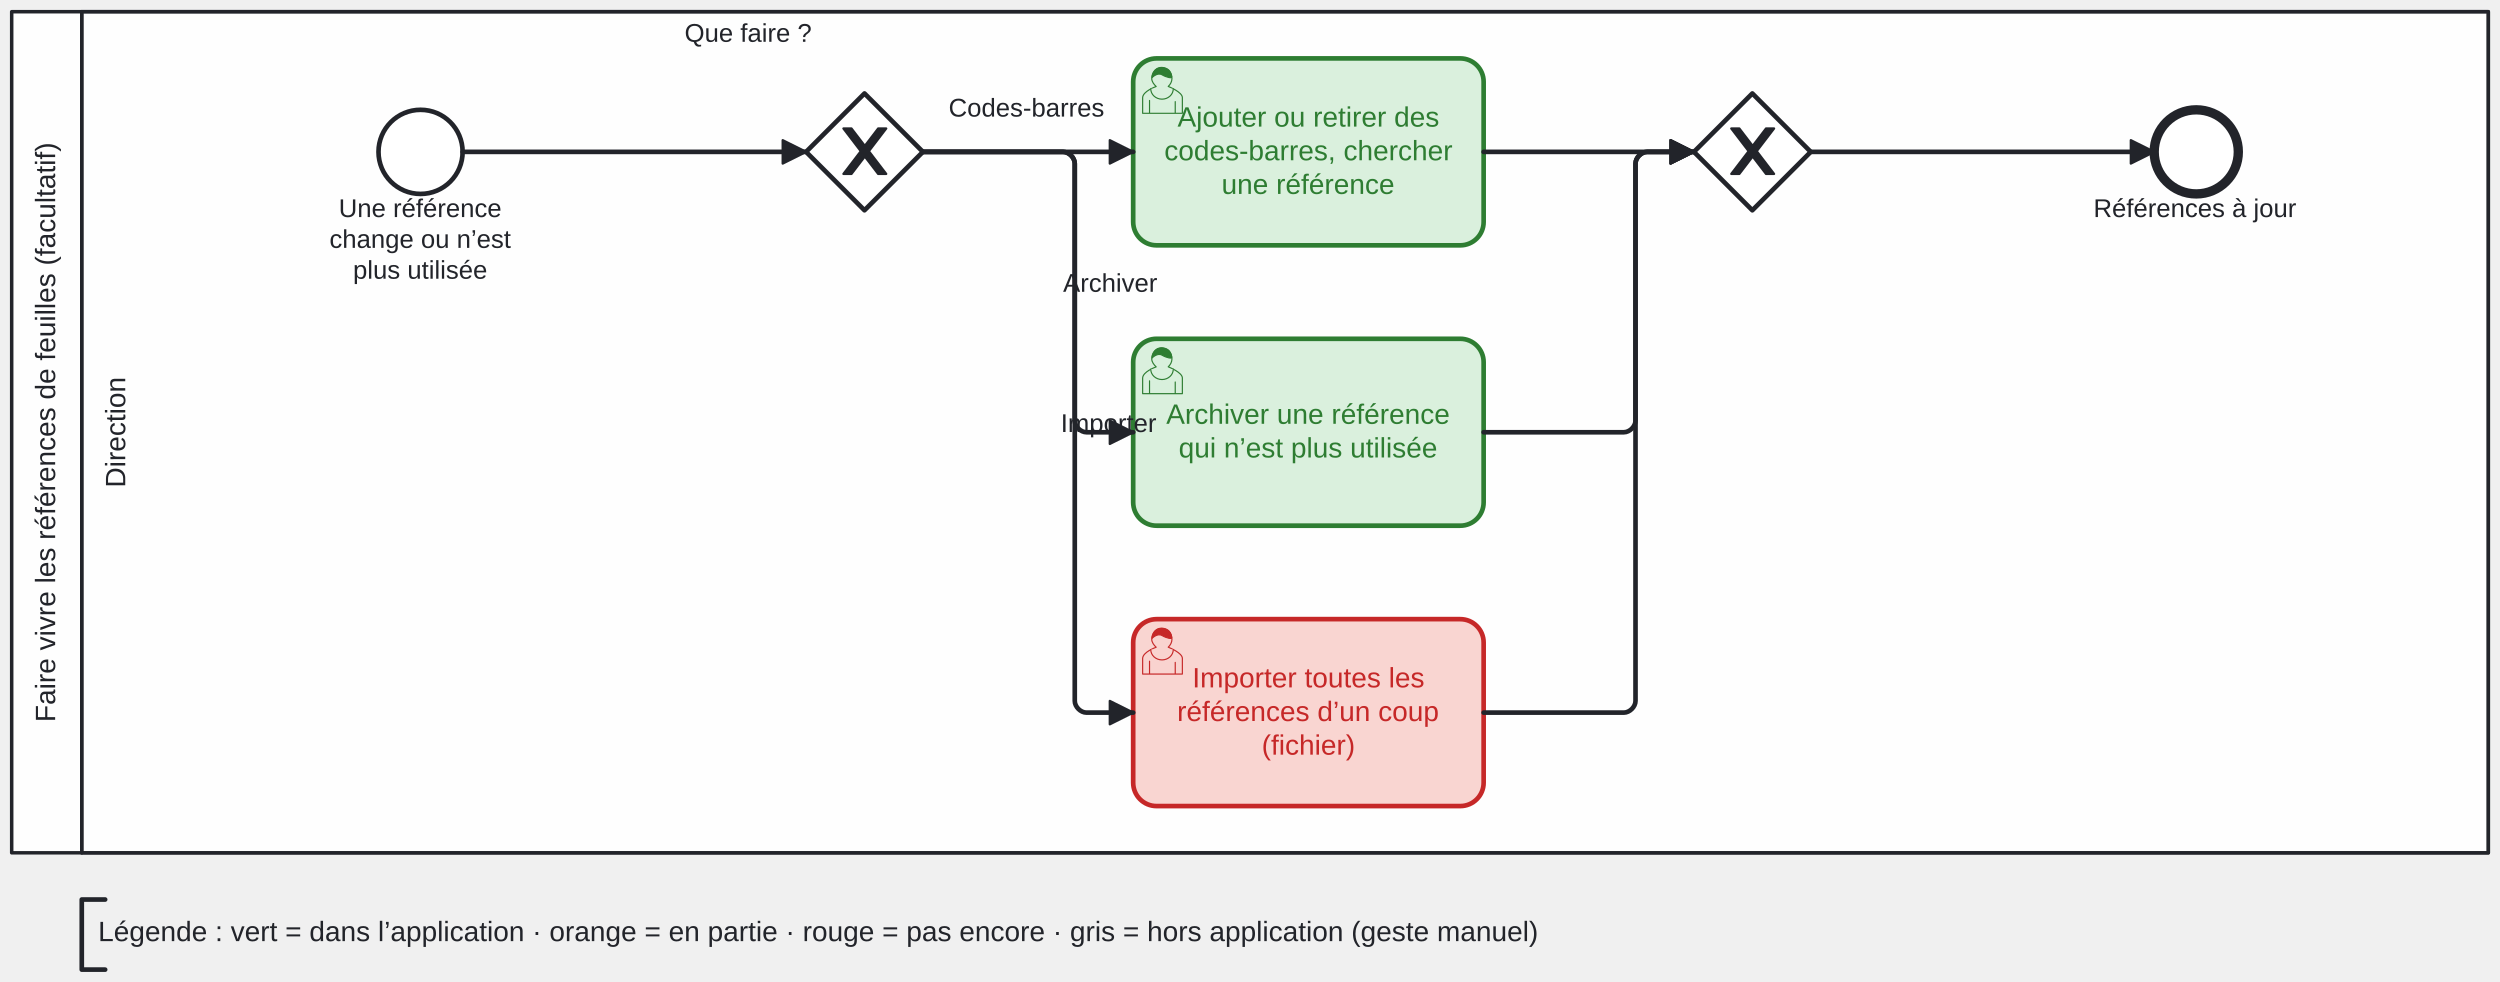
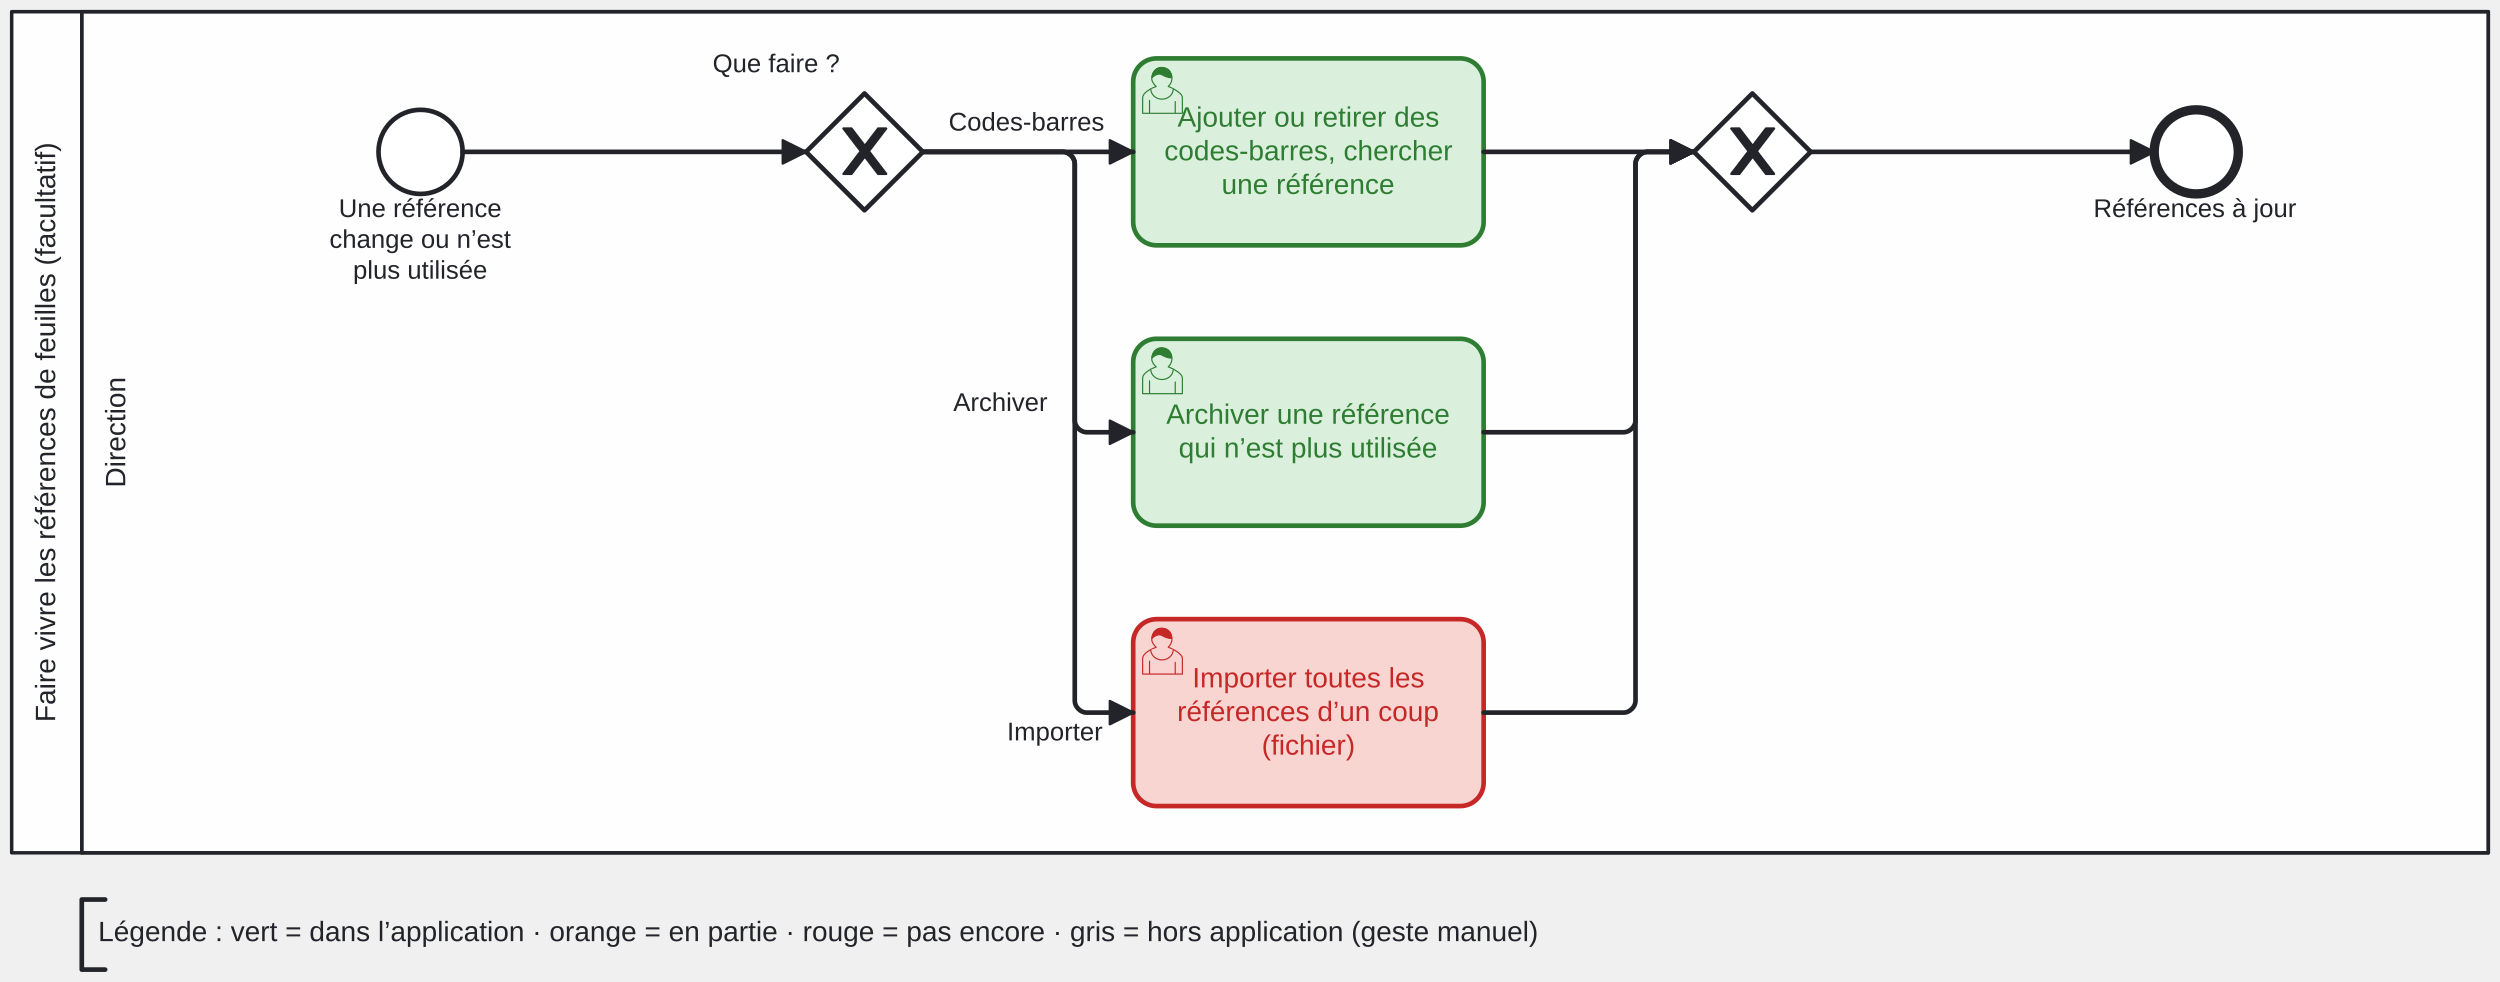
<svg xmlns="http://www.w3.org/2000/svg" width="1070" height="420" viewBox="35 35 1070 420" version="1.1">
  <g class="djs-group">
    <g class="djs-element djs-shape" data-element-id="P16_materiaux_gestion_pool" transform="matrix(1 0 0 1 40 40)" style="display: block;">
      <g class="djs-visual">
        <rect x="0" y="0" width="1060" height="360" rx="0" ry="0" style="stroke-linecap: round; stroke-linejoin: round; stroke: rgb(34, 36, 42); stroke-width: 1.5px; fill: white; fill-opacity: 0.95;" />
        <path style="fill: none; stroke-linecap: round; stroke-linejoin: round; stroke: rgb(34, 36, 42); stroke-width: 1.5px;" d="M30,0L30,360" />
        <text lineHeight="1.2" class="djs-label" transform="matrix(-1.83697e-16 -1 1 -1.83697e-16 0 360)" style="font-family: Arial, sans-serif; font-size: 12px; font-weight: normal; fill: rgb(34, 36, 42);">
          <tspan x="55.945" y="18.6">Faire vivre les références de feuilles (facultatif)</tspan>
        </text>
      </g>
      <rect class="djs-hit djs-hit-all" x="0" y="0" width="1060" height="360" style="fill: none; stroke-opacity: 0; stroke: white; stroke-width: 15px;" />
      <rect x="-5" y="-5" rx="4" width="1070" height="370" class="djs-outline" style="fill: none;" />
    </g>
    <g class="djs-children">
      <g class="djs-group">
        <g class="djs-element djs-shape" data-element-id="P16_materiaux_gestion_voie_direction" transform="matrix(1 0 0 1 70 40)" style="display: block;">
          <g class="djs-visual">
            <rect x="0" y="0" width="1030" height="360" rx="0" ry="0" style="stroke-linecap: round; stroke-linejoin: round; stroke: rgb(34, 36, 42); stroke-width: 1.5px; fill: white; fill-opacity: 0.25;" />
            <text lineHeight="1.2" class="djs-label" transform="matrix(-1.83697e-16 -1 1 -1.83697e-16 0 360)" style="font-family: Arial, sans-serif; font-size: 12px; font-weight: normal; fill: rgb(34, 36, 42);">
              <tspan x="156.32" y="18.6">Direction</tspan>
            </text>
          </g>
          <rect class="djs-hit djs-hit-all" x="0" y="0" width="1030" height="360" style="fill: none; stroke-opacity: 0; stroke: white; stroke-width: 15px;" />
          <rect x="-5" y="-5" rx="4" width="1040" height="370" class="djs-outline" style="fill: none;" />
        </g>
      </g>
      <g class="djs-group">
        <g class="djs-element djs-shape" data-element-id="P16_materiaux_gestion_d" transform="matrix(1 0 0 1 197 82)" style="display: block;">
          <g class="djs-visual">
            <circle cx="18" cy="18" r="18" style="stroke-linecap: round; stroke-linejoin: round; stroke: rgb(34, 36, 42); stroke-width: 2px; fill: white; fill-opacity: 0.95;" />
          </g>
          <rect class="djs-hit djs-hit-all" x="0" y="0" width="36" height="36" style="fill: none; stroke-opacity: 0; stroke: white; stroke-width: 15px;" />
          <circle cx="18" cy="18" r="23" class="djs-outline" style="fill: none;" />
        </g>
      </g>
      <g class="djs-group">
        <g class="djs-element djs-shape" data-element-id="P16_materiaux_gestion_d_label" transform="matrix(1 0 0 1 176 118)" style="display: block;">
          <g class="djs-visual">
            <text lineHeight="1.2" class="djs-label" style="font-family: Arial, sans-serif; font-size: 11px; font-weight: normal; fill: rgb(34, 36, 42);">
              <tspan x="3.977" y="9.9">Une référence </tspan>
              <tspan x="0" y="23.1">change ou n’est </tspan>
              <tspan x="10.094" y="36.3">plus utilisée</tspan>
            </text>
          </g>
          <rect class="djs-hit djs-hit-all" x="0" y="0" width="78" height="40" style="fill: none; stroke-opacity: 0; stroke: white; stroke-width: 15px;" />
          <rect x="-5" y="-5" rx="4" width="88" height="50" class="djs-outline" style="fill: none;" />
        </g>
      </g>
      <g class="djs-group">
        <g class="djs-element djs-shape" data-element-id="P16_materiaux_gestion_g1" transform="matrix(1 0 0 1 380 75)" style="display: block;">
          <g class="djs-visual">
            <polygon points="25,0 50,25 25,50 0,25" style="stroke-linecap: round; stroke-linejoin: round; stroke: rgb(34, 36, 42); stroke-width: 2px; fill: white; fill-opacity: 0.95;" />
            <path d="m 16,15 7.429,9.714 -7.429,9.714 3.429,0 5.714,-7.464 5.714,7.464 3.429,0 -7.429,-9.714 7.429,-9.714 -3.429,0 -5.714,7.464 -5.714,-7.464 -3.429,0 z" style="fill: rgb(34, 36, 42); stroke-linecap: round; stroke-linejoin: round; stroke: rgb(34, 36, 42); stroke-width: 1px;" />
          </g>
          <rect class="djs-hit djs-hit-all" x="0" y="0" width="50" height="50" style="fill: none; stroke-opacity: 0; stroke: white; stroke-width: 15px;" />
          <rect x="2" y="2" rx="4" width="46" height="46" class="djs-outline" style="transform-box: fill-box; transform: rotate(45deg); transform-origin: center center; fill: none;" />
        </g>
      </g>
      <g class="djs-group">
-         <g class="djs-element djs-shape" data-element-id="P16_materiaux_gestion_g1_label" transform="matrix(1 0 0 1 328 43)" style="display: block;">
+         <g class="djs-element djs-shape" data-element-id="P16_materiaux_gestion_g1_label" transform="matrix(1 0 0 1 340 56)" style="display: block;">
          <g class="djs-visual">
            <text lineHeight="1.2" class="djs-label" style="font-family: Arial, sans-serif; font-size: 11px; font-weight: normal; fill: rgb(34, 36, 42);">
              <tspan x="0" y="9.9">Que faire ?</tspan>
            </text>
          </g>
          <rect class="djs-hit djs-hit-all" x="0" y="0" width="55" height="14" style="fill: none; stroke-opacity: 0; stroke: white; stroke-width: 15px;" />
          <rect x="-5" y="-5" rx="4" width="65" height="24" class="djs-outline" style="fill: none;" />
        </g>
      </g>
      <g class="djs-group">
        <g class="djs-element djs-shape" data-element-id="P16_materiaux_gestion_t1" transform="matrix(1 0 0 1 520 60)" style="display: block;">
          <g class="djs-visual">
            <rect x="0" y="0" width="150" height="80" rx="10" ry="10" style="stroke-linecap: round; stroke-linejoin: round; stroke: rgb(46, 125, 50); stroke-width: 2px; fill: rgb(216, 240, 220); fill-opacity: 0.95;" />
            <text lineHeight="1.2" class="djs-label" style="font-family: Arial, sans-serif; font-size: 12px; font-weight: normal; fill: rgb(46, 125, 50);">
              <tspan x="18.969" y="29.2">Ajouter ou retirer des </tspan>
              <tspan x="13.305" y="43.6">codes-barres, chercher </tspan>
              <tspan x="37.812" y="58">une référence</tspan>
            </text>
            <path d="m 15,12 c 0.909,-0.845 1.594,-2.049 1.594,-3.385 0,-2.554 -1.805,-4.622 -4.357,-4.622 -2.552,0 -4.288,2.068 -4.288,4.622 0,1.348 0.974,2.562 1.896,3.405 -0.529,0.187 -5.669,2.097 -5.794,4.756 v 6.718 h 17 v -6.718 c 0,-2.298 -5.528,-4.595 -6.051,-4.776 zm -8,6 l 0,5.5 m 11,0 l 0,-5" style="fill: rgb(216, 240, 220); stroke-linecap: round; stroke-linejoin: round; stroke: rgb(46, 125, 50); stroke-width: 0.5px;" />
            <path d="m 15,12 m 2.162,1.009 c 0,2.447 -2.158,4.431 -4.821,4.431 -2.665,0 -4.822,-1.981 -4.822,-4.431 " style="fill: rgb(216, 240, 220); stroke-linecap: round; stroke-linejoin: round; stroke: rgb(46, 125, 50); stroke-width: 0.5px;" />
            <path d="m 15,12 m -6.9,-3.80 c 0,0 2.251,-2.358 4.274,-1.177 2.024,1.181 4.221,1.537 4.124,0.965 -0.098,-0.57 -0.117,-3.791 -4.191,-4.136 -3.575,0.001 -4.208,3.367 -4.207,4.348 z" style="fill: rgb(46, 125, 50); stroke-linecap: round; stroke-linejoin: round; stroke: rgb(46, 125, 50); stroke-width: 0.5px;" />
          </g>
          <rect class="djs-hit djs-hit-all" x="0" y="0" width="150" height="80" style="fill: none; stroke-opacity: 0; stroke: white; stroke-width: 15px;" />
          <rect x="-5" y="-5" rx="14" width="160" height="90" class="djs-outline" style="fill: none;" />
        </g>
      </g>
      <g class="djs-group">
        <g class="djs-element djs-shape" data-element-id="P16_materiaux_gestion_t2" transform="matrix(1 0 0 1 520 180)" style="display: block;">
          <g class="djs-visual">
            <rect x="0" y="0" width="150" height="80" rx="10" ry="10" style="stroke-linecap: round; stroke-linejoin: round; stroke: rgb(46, 125, 50); stroke-width: 2px; fill: rgb(216, 240, 220); fill-opacity: 0.95;" />
            <text lineHeight="1.2" class="djs-label" style="font-family: Arial, sans-serif; font-size: 12px; font-weight: normal; fill: rgb(46, 125, 50);">
              <tspan x="14.14" y="36.4">Archiver une référence </tspan>
              <tspan x="19.472" y="50.8">qui n’est plus utilisée</tspan>
            </text>
            <path d="m 15,12 c 0.909,-0.845 1.594,-2.049 1.594,-3.385 0,-2.554 -1.805,-4.622 -4.357,-4.622 -2.552,0 -4.288,2.068 -4.288,4.622 0,1.348 0.974,2.562 1.896,3.405 -0.529,0.187 -5.669,2.097 -5.794,4.756 v 6.718 h 17 v -6.718 c 0,-2.298 -5.528,-4.595 -6.051,-4.776 zm -8,6 l 0,5.5 m 11,0 l 0,-5" style="fill: rgb(216, 240, 220); stroke-linecap: round; stroke-linejoin: round; stroke: rgb(46, 125, 50); stroke-width: 0.5px;" />
            <path d="m 15,12 m 2.162,1.009 c 0,2.447 -2.158,4.431 -4.821,4.431 -2.665,0 -4.822,-1.981 -4.822,-4.431 " style="fill: rgb(216, 240, 220); stroke-linecap: round; stroke-linejoin: round; stroke: rgb(46, 125, 50); stroke-width: 0.5px;" />
            <path d="m 15,12 m -6.9,-3.80 c 0,0 2.251,-2.358 4.274,-1.177 2.024,1.181 4.221,1.537 4.124,0.965 -0.098,-0.57 -0.117,-3.791 -4.191,-4.136 -3.575,0.001 -4.208,3.367 -4.207,4.348 z" style="fill: rgb(46, 125, 50); stroke-linecap: round; stroke-linejoin: round; stroke: rgb(46, 125, 50); stroke-width: 0.5px;" />
          </g>
          <rect class="djs-hit djs-hit-all" x="0" y="0" width="150" height="80" style="fill: none; stroke-opacity: 0; stroke: white; stroke-width: 15px;" />
          <rect x="-5" y="-5" rx="14" width="160" height="90" class="djs-outline" style="fill: none;" />
        </g>
      </g>
      <g class="djs-group">
        <g class="djs-element djs-shape" data-element-id="P16_materiaux_gestion_t3" transform="matrix(1 0 0 1 520 300)" style="display: block;">
          <g class="djs-visual">
            <rect x="0" y="0" width="150" height="80" rx="10" ry="10" style="stroke-linecap: round; stroke-linejoin: round; stroke: rgb(198, 40, 40); stroke-width: 2px; fill: rgb(249, 211, 207); fill-opacity: 0.95;" />
            <text lineHeight="1.2" class="djs-label" style="font-family: Arial, sans-serif; font-size: 12px; font-weight: normal; fill: rgb(198, 40, 40);">
              <tspan x="25.312" y="29.2">Importer toutes les </tspan>
              <tspan x="18.801" y="43.6">références d’un coup </tspan>
              <tspan x="54.992" y="58">(fichier)</tspan>
            </text>
            <path d="m 15,12 c 0.909,-0.845 1.594,-2.049 1.594,-3.385 0,-2.554 -1.805,-4.622 -4.357,-4.622 -2.552,0 -4.288,2.068 -4.288,4.622 0,1.348 0.974,2.562 1.896,3.405 -0.529,0.187 -5.669,2.097 -5.794,4.756 v 6.718 h 17 v -6.718 c 0,-2.298 -5.528,-4.595 -6.051,-4.776 zm -8,6 l 0,5.5 m 11,0 l 0,-5" style="fill: rgb(249, 211, 207); stroke-linecap: round; stroke-linejoin: round; stroke: rgb(198, 40, 40); stroke-width: 0.5px;" />
            <path d="m 15,12 m 2.162,1.009 c 0,2.447 -2.158,4.431 -4.821,4.431 -2.665,0 -4.822,-1.981 -4.822,-4.431 " style="fill: rgb(249, 211, 207); stroke-linecap: round; stroke-linejoin: round; stroke: rgb(198, 40, 40); stroke-width: 0.5px;" />
            <path d="m 15,12 m -6.9,-3.80 c 0,0 2.251,-2.358 4.274,-1.177 2.024,1.181 4.221,1.537 4.124,0.965 -0.098,-0.57 -0.117,-3.791 -4.191,-4.136 -3.575,0.001 -4.208,3.367 -4.207,4.348 z" style="fill: rgb(198, 40, 40); stroke-linecap: round; stroke-linejoin: round; stroke: rgb(198, 40, 40); stroke-width: 0.5px;" />
          </g>
          <rect class="djs-hit djs-hit-all" x="0" y="0" width="150" height="80" style="fill: none; stroke-opacity: 0; stroke: white; stroke-width: 15px;" />
          <rect x="-5" y="-5" rx="14" width="160" height="90" class="djs-outline" style="fill: none;" />
        </g>
      </g>
      <g class="djs-group">
        <g class="djs-element djs-shape" data-element-id="P16_materiaux_gestion_f" transform="matrix(1 0 0 1 957 82)" style="display: block;">
          <g class="djs-visual">
            <circle cx="18" cy="18" r="18" style="stroke-linecap: round; stroke-linejoin: round; stroke: rgb(34, 36, 42); stroke-width: 4px; fill: white; fill-opacity: 0.95;" />
          </g>
          <rect class="djs-hit djs-hit-all" x="0" y="0" width="36" height="36" style="fill: none; stroke-opacity: 0; stroke: white; stroke-width: 15px;" />
          <circle cx="18" cy="18" r="24" class="djs-outline" style="fill: none;" />
        </g>
      </g>
      <g class="djs-group">
        <g class="djs-element djs-shape" data-element-id="P16_materiaux_gestion_f_label" transform="matrix(1 0 0 1 931 118)" style="display: block;">
          <g class="djs-visual">
            <text lineHeight="1.2" class="djs-label" style="font-family: Arial, sans-serif; font-size: 11px; font-weight: normal; fill: rgb(34, 36, 42);">
              <tspan x="0" y="9.9">Références à jour</tspan>
            </text>
          </g>
          <rect class="djs-hit djs-hit-all" x="0" y="0" width="88" height="14" style="fill: none; stroke-opacity: 0; stroke: white; stroke-width: 15px;" />
          <rect x="-5" y="-5" rx="4" width="98" height="24" class="djs-outline" style="fill: none;" />
        </g>
      </g>
      <g class="djs-group">
        <g class="djs-element djs-shape" data-element-id="P16_materiaux_gestion_gj1" transform="matrix(1 0 0 1 760 75)" style="display: block;">
          <g class="djs-visual">
            <polygon points="25,0 50,25 25,50 0,25" style="stroke-linecap: round; stroke-linejoin: round; stroke: rgb(34, 36, 42); stroke-width: 2px; fill: white; fill-opacity: 0.95;" />
            <path d="m 16,15 7.429,9.714 -7.429,9.714 3.429,0 5.714,-7.464 5.714,7.464 3.429,0 -7.429,-9.714 7.429,-9.714 -3.429,0 -5.714,7.464 -5.714,-7.464 -3.429,0 z" style="fill: rgb(34, 36, 42); stroke-linecap: round; stroke-linejoin: round; stroke: rgb(34, 36, 42); stroke-width: 1px;" />
          </g>
          <rect class="djs-hit djs-hit-all" x="0" y="0" width="50" height="50" style="fill: none; stroke-opacity: 0; stroke: white; stroke-width: 15px;" />
          <rect x="2" y="2" rx="4" width="46" height="46" class="djs-outline" style="transform-box: fill-box; transform: rotate(45deg); transform-origin: center center; fill: none;" />
        </g>
      </g>
      <g class="djs-group">
        <g class="djs-element djs-shape" data-element-id="P16_materiaux_gestion_legende" transform="matrix(1 0 0 1 70 420)" style="display: block;">
          <g class="djs-visual">
            <rect x="0" y="0" width="760" height="30" rx="0" ry="0" style="stroke-linecap: round; stroke-linejoin: round; stroke: none; stroke-width: 2px; fill: none;" />
            <path d="m 0, 0 m 10,0 l -10,0 l 0,30 l 10,0" style="fill: none; stroke-linecap: round; stroke-linejoin: round; stroke: rgb(34, 36, 42); stroke-width: 2px;" />
            <text lineHeight="1.2" class="djs-label" style="font-family: Arial, sans-serif; font-size: 12px; font-weight: normal; fill: rgb(34, 36, 42);">
              <tspan x="7" y="17.8">Légende : vert = dans l’application · orange = en partie · rouge = pas encore · gris = hors application (geste manuel)</tspan>
            </text>
          </g>
          <rect class="djs-hit djs-hit-all" x="0" y="0" width="760" height="30" style="fill: none; stroke-opacity: 0; stroke: white; stroke-width: 15px;" />
          <rect x="-5" y="-5" rx="4" width="770" height="40" class="djs-outline" style="fill: none;" />
        </g>
      </g>
      <g class="djs-group">
        <g class="djs-element djs-connection" data-element-id="P16_materiaux_gestion_flux1" style="display: block;">
          <g class="djs-visual">
            <defs>
-               <marker id="marker-bwo9vp88vm1xlsglja3suc58s" viewBox="0 0 20 20" refX="11" refY="10" markerWidth="10" markerHeight="10" orient="auto">
-                 <path d="M 1 5 L 11 10 L 1 15 Z" style="stroke-linecap: round; stroke-linejoin: round; stroke: rgb(34, 36, 42); stroke-width: 1px; fill: rgb(34, 36, 42);" />
-               </marker>
-             </defs>
-             <path data-corner-radius="5" style="fill: none; stroke-linecap: round; stroke-linejoin: round; stroke: rgb(34, 36, 42); stroke-width: 2px; marker-end: url('#marker-bwo9vp88vm1xlsglja3suc58s');" d="M233,100L380,100" />
+               <marker id="marker-e944pmw2zmzw6yv6ub2bgb4tg" viewBox="0 0 20 20" refX="11" refY="10" markerWidth="10" markerHeight="10" orient="auto">
+                 <path d="M 1 5 L 11 10 L 1 15 Z" style="stroke-linecap: round; stroke-linejoin: round; stroke: rgb(34, 36, 42); stroke-width: 1px; fill: rgb(34, 36, 42);" />
+               </marker>
+             </defs>
+             <path data-corner-radius="5" style="fill: none; stroke-linecap: round; stroke-linejoin: round; stroke: rgb(34, 36, 42); stroke-width: 2px; marker-end: url('#marker-e944pmw2zmzw6yv6ub2bgb4tg');" d="M233,100L380,100" />
          </g>
          <rect x="228" y="95" rx="4" width="157" height="10" class="djs-outline" style="fill: none;" />
          <path d="M233,100L380,100" class="djs-hit djs-hit-stroke" style="fill: none; stroke-opacity: 0; stroke: white; stroke-width: 15px;" />
        </g>
      </g>
      <g class="djs-group">
        <g class="djs-element djs-connection" data-element-id="P16_materiaux_gestion_flux2" style="display: block;">
          <g class="djs-visual">
            <defs>
-               <marker id="marker-0rigras6xdmgodzn87q0voqtf" viewBox="0 0 20 20" refX="11" refY="10" markerWidth="10" markerHeight="10" orient="auto">
-                 <path d="M 1 5 L 11 10 L 1 15 Z" style="stroke-linecap: round; stroke-linejoin: round; stroke: rgb(34, 36, 42); stroke-width: 1px; fill: rgb(34, 36, 42);" />
-               </marker>
-             </defs>
-             <path data-corner-radius="5" style="fill: none; stroke-linecap: round; stroke-linejoin: round; stroke: rgb(34, 36, 42); stroke-width: 2px; marker-end: url('#marker-0rigras6xdmgodzn87q0voqtf');" d="M430,100L520,100" />
+               <marker id="marker-3jh96bjly5oqn5ghezsm94mhn" viewBox="0 0 20 20" refX="11" refY="10" markerWidth="10" markerHeight="10" orient="auto">
+                 <path d="M 1 5 L 11 10 L 1 15 Z" style="stroke-linecap: round; stroke-linejoin: round; stroke: rgb(34, 36, 42); stroke-width: 1px; fill: rgb(34, 36, 42);" />
+               </marker>
+             </defs>
+             <path data-corner-radius="5" style="fill: none; stroke-linecap: round; stroke-linejoin: round; stroke: rgb(34, 36, 42); stroke-width: 2px; marker-end: url('#marker-3jh96bjly5oqn5ghezsm94mhn');" d="M430,100L520,100" />
          </g>
          <rect x="425" y="95" rx="4" width="100" height="10" class="djs-outline" style="fill: none;" />
          <path d="M430,100L520,100" class="djs-hit djs-hit-stroke" style="fill: none; stroke-opacity: 0; stroke: white; stroke-width: 15px;" />
        </g>
      </g>
      <g class="djs-group">
-         <g class="djs-element djs-shape" data-element-id="P16_materiaux_gestion_flux2_label" transform="matrix(1 0 0 1 441 75)" style="display: block;">
+         <g class="djs-element djs-shape" data-element-id="P16_materiaux_gestion_flux2_label" transform="matrix(1 0 0 1 441 81)" style="display: block;">
          <g class="djs-visual">
            <text lineHeight="1.2" class="djs-label" style="font-family: Arial, sans-serif; font-size: 11px; font-weight: normal; fill: rgb(34, 36, 42);">
              <tspan x="0" y="9.9">Codes-barres</tspan>
            </text>
          </g>
          <rect class="djs-hit djs-hit-all" x="0" y="0" width="68" height="14" style="fill: none; stroke-opacity: 0; stroke: white; stroke-width: 15px;" />
          <rect x="-5" y="-5" rx="4" width="78" height="24" class="djs-outline" style="fill: none;" />
        </g>
      </g>
      <g class="djs-group">
        <g class="djs-element djs-connection" data-element-id="P16_materiaux_gestion_flux3" style="display: block;">
          <g class="djs-visual">
            <defs>
-               <marker id="marker-4s7a1lq94v3lwd9iodolvpq0f" viewBox="0 0 20 20" refX="11" refY="10" markerWidth="10" markerHeight="10" orient="auto">
-                 <path d="M 1 5 L 11 10 L 1 15 Z" style="stroke-linecap: round; stroke-linejoin: round; stroke: rgb(34, 36, 42); stroke-width: 1px; fill: rgb(34, 36, 42);" />
-               </marker>
-             </defs>
-             <path data-corner-radius="5" style="fill: none; stroke-linecap: round; stroke-linejoin: round; stroke: rgb(34, 36, 42); stroke-width: 2px; marker-end: url('#marker-4s7a1lq94v3lwd9iodolvpq0f');" d="M430,100L490,100C492.5,100,495,102.5,495,105L495,215C495,217.5,497.5,220,500,220L520,220" />
+               <marker id="marker-e8urpgizhqq1t47vds3wqq688" viewBox="0 0 20 20" refX="11" refY="10" markerWidth="10" markerHeight="10" orient="auto">
+                 <path d="M 1 5 L 11 10 L 1 15 Z" style="stroke-linecap: round; stroke-linejoin: round; stroke: rgb(34, 36, 42); stroke-width: 1px; fill: rgb(34, 36, 42);" />
+               </marker>
+             </defs>
+             <path data-corner-radius="5" style="fill: none; stroke-linecap: round; stroke-linejoin: round; stroke: rgb(34, 36, 42); stroke-width: 2px; marker-end: url('#marker-e8urpgizhqq1t47vds3wqq688');" d="M430,100L490,100C492.5,100,495,102.5,495,105L495,215C495,217.5,497.5,220,500,220L520,220" />
          </g>
          <rect x="425" y="95" rx="4" width="100" height="130" class="djs-outline" style="fill: none;" />
          <path d="M430,100L495,100L495,220L520,220" class="djs-hit djs-hit-stroke" style="fill: none; stroke-opacity: 0; stroke: white; stroke-width: 15px;" />
        </g>
      </g>
      <g class="djs-group">
-         <g class="djs-element djs-shape" data-element-id="P16_materiaux_gestion_flux3_label" transform="matrix(1 0 0 1 490 150)" style="display: block;">
+         <g class="djs-element djs-shape" data-element-id="P16_materiaux_gestion_flux3_label" transform="matrix(1 0 0 1 443 201)" style="display: block;">
          <g class="djs-visual">
            <text lineHeight="1.2" class="djs-label" style="font-family: Arial, sans-serif; font-size: 11px; font-weight: normal; fill: rgb(34, 36, 42);">
              <tspan x="0" y="9.9">Archiver</tspan>
            </text>
          </g>
          <rect class="djs-hit djs-hit-all" x="0" y="0" width="41" height="14" style="fill: none; stroke-opacity: 0; stroke: white; stroke-width: 15px;" />
          <rect x="-5" y="-5" rx="4" width="51" height="24" class="djs-outline" style="fill: none;" />
        </g>
      </g>
      <g class="djs-group">
        <g class="djs-element djs-connection" data-element-id="P16_materiaux_gestion_flux4" style="display: block;">
          <g class="djs-visual">
            <defs>
-               <marker id="marker-52xbn2bv6xkyswgm49armbvd9" viewBox="0 0 20 20" refX="11" refY="10" markerWidth="10" markerHeight="10" orient="auto">
-                 <path d="M 1 5 L 11 10 L 1 15 Z" style="stroke-linecap: round; stroke-linejoin: round; stroke: rgb(34, 36, 42); stroke-width: 1px; fill: rgb(34, 36, 42);" />
-               </marker>
-             </defs>
-             <path data-corner-radius="5" style="fill: none; stroke-linecap: round; stroke-linejoin: round; stroke: rgb(34, 36, 42); stroke-width: 2px; marker-end: url('#marker-52xbn2bv6xkyswgm49armbvd9');" d="M430,100L490,100C492.5,100,495,102.5,495,105L495,335C495,337.5,497.5,340,500,340L520,340" />
+               <marker id="marker-2zepi7oooep6ez1c5g1dw5cr9" viewBox="0 0 20 20" refX="11" refY="10" markerWidth="10" markerHeight="10" orient="auto">
+                 <path d="M 1 5 L 11 10 L 1 15 Z" style="stroke-linecap: round; stroke-linejoin: round; stroke: rgb(34, 36, 42); stroke-width: 1px; fill: rgb(34, 36, 42);" />
+               </marker>
+             </defs>
+             <path data-corner-radius="5" style="fill: none; stroke-linecap: round; stroke-linejoin: round; stroke: rgb(34, 36, 42); stroke-width: 2px; marker-end: url('#marker-2zepi7oooep6ez1c5g1dw5cr9');" d="M430,100L490,100C492.5,100,495,102.5,495,105L495,335C495,337.5,497.5,340,500,340L520,340" />
          </g>
          <rect x="425" y="95" rx="4" width="100" height="250" class="djs-outline" style="fill: none;" />
          <path d="M430,100L495,100L495,340L520,340" class="djs-hit djs-hit-stroke" style="fill: none; stroke-opacity: 0; stroke: white; stroke-width: 15px;" />
        </g>
      </g>
      <g class="djs-group">
-         <g class="djs-element djs-shape" data-element-id="P16_materiaux_gestion_flux4_label" transform="matrix(1 0 0 1 489 210)" style="display: block;">
+         <g class="djs-element djs-shape" data-element-id="P16_materiaux_gestion_flux4_label" transform="matrix(1 0 0 1 466 342)" style="display: block;">
          <g class="djs-visual">
            <text lineHeight="1.2" class="djs-label" style="font-family: Arial, sans-serif; font-size: 11px; font-weight: normal; fill: rgb(34, 36, 42);">
              <tspan x="0" y="9.9">Importer</tspan>
            </text>
          </g>
          <rect class="djs-hit djs-hit-all" x="0" y="0" width="42" height="14" style="fill: none; stroke-opacity: 0; stroke: white; stroke-width: 15px;" />
          <rect x="-5" y="-5" rx="4" width="52" height="24" class="djs-outline" style="fill: none;" />
        </g>
      </g>
      <g class="djs-group">
        <g class="djs-element djs-connection" data-element-id="P16_materiaux_gestion_flux5" style="display: block;">
          <g class="djs-visual">
            <defs>
-               <marker id="marker-037f2ccc9vd68it5rwze0vdu0" viewBox="0 0 20 20" refX="11" refY="10" markerWidth="10" markerHeight="10" orient="auto">
-                 <path d="M 1 5 L 11 10 L 1 15 Z" style="stroke-linecap: round; stroke-linejoin: round; stroke: rgb(34, 36, 42); stroke-width: 1px; fill: rgb(34, 36, 42);" />
-               </marker>
-             </defs>
-             <path data-corner-radius="5" style="fill: none; stroke-linecap: round; stroke-linejoin: round; stroke: rgb(34, 36, 42); stroke-width: 2px; marker-end: url('#marker-037f2ccc9vd68it5rwze0vdu0');" d="M670,100L760,100" />
+               <marker id="marker-bwu2wstqubxsskpem0ol0d9v3" viewBox="0 0 20 20" refX="11" refY="10" markerWidth="10" markerHeight="10" orient="auto">
+                 <path d="M 1 5 L 11 10 L 1 15 Z" style="stroke-linecap: round; stroke-linejoin: round; stroke: rgb(34, 36, 42); stroke-width: 1px; fill: rgb(34, 36, 42);" />
+               </marker>
+             </defs>
+             <path data-corner-radius="5" style="fill: none; stroke-linecap: round; stroke-linejoin: round; stroke: rgb(34, 36, 42); stroke-width: 2px; marker-end: url('#marker-bwu2wstqubxsskpem0ol0d9v3');" d="M670,100L760,100" />
          </g>
          <rect x="665" y="95" rx="4" width="100" height="10" class="djs-outline" style="fill: none;" />
          <path d="M670,100L760,100" class="djs-hit djs-hit-stroke" style="fill: none; stroke-opacity: 0; stroke: white; stroke-width: 15px;" />
        </g>
      </g>
      <g class="djs-group">
        <g class="djs-element djs-connection" data-element-id="P16_materiaux_gestion_flux6" style="display: block;">
          <g class="djs-visual">
            <defs>
-               <marker id="marker-bnmvej33d6onuoniz5srj8gar" viewBox="0 0 20 20" refX="11" refY="10" markerWidth="10" markerHeight="10" orient="auto">
-                 <path d="M 1 5 L 11 10 L 1 15 Z" style="stroke-linecap: round; stroke-linejoin: round; stroke: rgb(34, 36, 42); stroke-width: 1px; fill: rgb(34, 36, 42);" />
-               </marker>
-             </defs>
-             <path data-corner-radius="5" style="fill: none; stroke-linecap: round; stroke-linejoin: round; stroke: rgb(34, 36, 42); stroke-width: 2px; marker-end: url('#marker-bnmvej33d6onuoniz5srj8gar');" d="M670,220L730,220C732.5,220,735,217.5,735,215L735,105C735,102.5,737.5,100,740,100L760,100" />
+               <marker id="marker-9w60sugb9ls8zf3ts2sfc3at2" viewBox="0 0 20 20" refX="11" refY="10" markerWidth="10" markerHeight="10" orient="auto">
+                 <path d="M 1 5 L 11 10 L 1 15 Z" style="stroke-linecap: round; stroke-linejoin: round; stroke: rgb(34, 36, 42); stroke-width: 1px; fill: rgb(34, 36, 42);" />
+               </marker>
+             </defs>
+             <path data-corner-radius="5" style="fill: none; stroke-linecap: round; stroke-linejoin: round; stroke: rgb(34, 36, 42); stroke-width: 2px; marker-end: url('#marker-9w60sugb9ls8zf3ts2sfc3at2');" d="M670,220L730,220C732.5,220,735,217.5,735,215L735,105C735,102.5,737.5,100,740,100L760,100" />
          </g>
          <rect x="665" y="95" rx="4" width="100" height="130" class="djs-outline" style="fill: none;" />
          <path d="M670,220L735,220L735,100L760,100" class="djs-hit djs-hit-stroke" style="fill: none; stroke-opacity: 0; stroke: white; stroke-width: 15px;" />
        </g>
      </g>
      <g class="djs-group">
        <g class="djs-element djs-connection" data-element-id="P16_materiaux_gestion_flux7" style="display: block;">
          <g class="djs-visual">
            <defs>
-               <marker id="marker-837eowcg9jm8zudqffjz7d7a4" viewBox="0 0 20 20" refX="11" refY="10" markerWidth="10" markerHeight="10" orient="auto">
-                 <path d="M 1 5 L 11 10 L 1 15 Z" style="stroke-linecap: round; stroke-linejoin: round; stroke: rgb(34, 36, 42); stroke-width: 1px; fill: rgb(34, 36, 42);" />
-               </marker>
-             </defs>
-             <path data-corner-radius="5" style="fill: none; stroke-linecap: round; stroke-linejoin: round; stroke: rgb(34, 36, 42); stroke-width: 2px; marker-end: url('#marker-837eowcg9jm8zudqffjz7d7a4');" d="M670,340L730,340C732.5,340,735,337.5,735,335L735,105C735,102.5,737.5,100,740,100L760,100" />
+               <marker id="marker-8nyek55zkamwznkkg2qzde4nk" viewBox="0 0 20 20" refX="11" refY="10" markerWidth="10" markerHeight="10" orient="auto">
+                 <path d="M 1 5 L 11 10 L 1 15 Z" style="stroke-linecap: round; stroke-linejoin: round; stroke: rgb(34, 36, 42); stroke-width: 1px; fill: rgb(34, 36, 42);" />
+               </marker>
+             </defs>
+             <path data-corner-radius="5" style="fill: none; stroke-linecap: round; stroke-linejoin: round; stroke: rgb(34, 36, 42); stroke-width: 2px; marker-end: url('#marker-8nyek55zkamwznkkg2qzde4nk');" d="M670,340L730,340C732.5,340,735,337.5,735,335L735,105C735,102.5,737.5,100,740,100L760,100" />
          </g>
          <rect x="665" y="95" rx="4" width="100" height="250" class="djs-outline" style="fill: none;" />
          <path d="M670,340L735,340L735,100L760,100" class="djs-hit djs-hit-stroke" style="fill: none; stroke-opacity: 0; stroke: white; stroke-width: 15px;" />
        </g>
      </g>
      <g class="djs-group">
        <g class="djs-element djs-connection" data-element-id="P16_materiaux_gestion_flux8" style="display: block;">
          <g class="djs-visual">
            <defs>
-               <marker id="marker-3csfr0o3et3w1ybawl0bzm10r" viewBox="0 0 20 20" refX="11" refY="10" markerWidth="10" markerHeight="10" orient="auto">
-                 <path d="M 1 5 L 11 10 L 1 15 Z" style="stroke-linecap: round; stroke-linejoin: round; stroke: rgb(34, 36, 42); stroke-width: 1px; fill: rgb(34, 36, 42);" />
-               </marker>
-             </defs>
-             <path data-corner-radius="5" style="fill: none; stroke-linecap: round; stroke-linejoin: round; stroke: rgb(34, 36, 42); stroke-width: 2px; marker-end: url('#marker-3csfr0o3et3w1ybawl0bzm10r');" d="M810,100L957,100" />
+               <marker id="marker-1enxw4tmxxzpnlak1km9d6lh5" viewBox="0 0 20 20" refX="11" refY="10" markerWidth="10" markerHeight="10" orient="auto">
+                 <path d="M 1 5 L 11 10 L 1 15 Z" style="stroke-linecap: round; stroke-linejoin: round; stroke: rgb(34, 36, 42); stroke-width: 1px; fill: rgb(34, 36, 42);" />
+               </marker>
+             </defs>
+             <path data-corner-radius="5" style="fill: none; stroke-linecap: round; stroke-linejoin: round; stroke: rgb(34, 36, 42); stroke-width: 2px; marker-end: url('#marker-1enxw4tmxxzpnlak1km9d6lh5');" d="M810,100L957,100" />
          </g>
          <rect x="805" y="95" rx="4" width="157" height="10" class="djs-outline" style="fill: none;" />
          <path d="M810,100L957,100" class="djs-hit djs-hit-stroke" style="fill: none; stroke-opacity: 0; stroke: white; stroke-width: 15px;" />
        </g>
      </g>
    </g>
  </g>
</svg>
